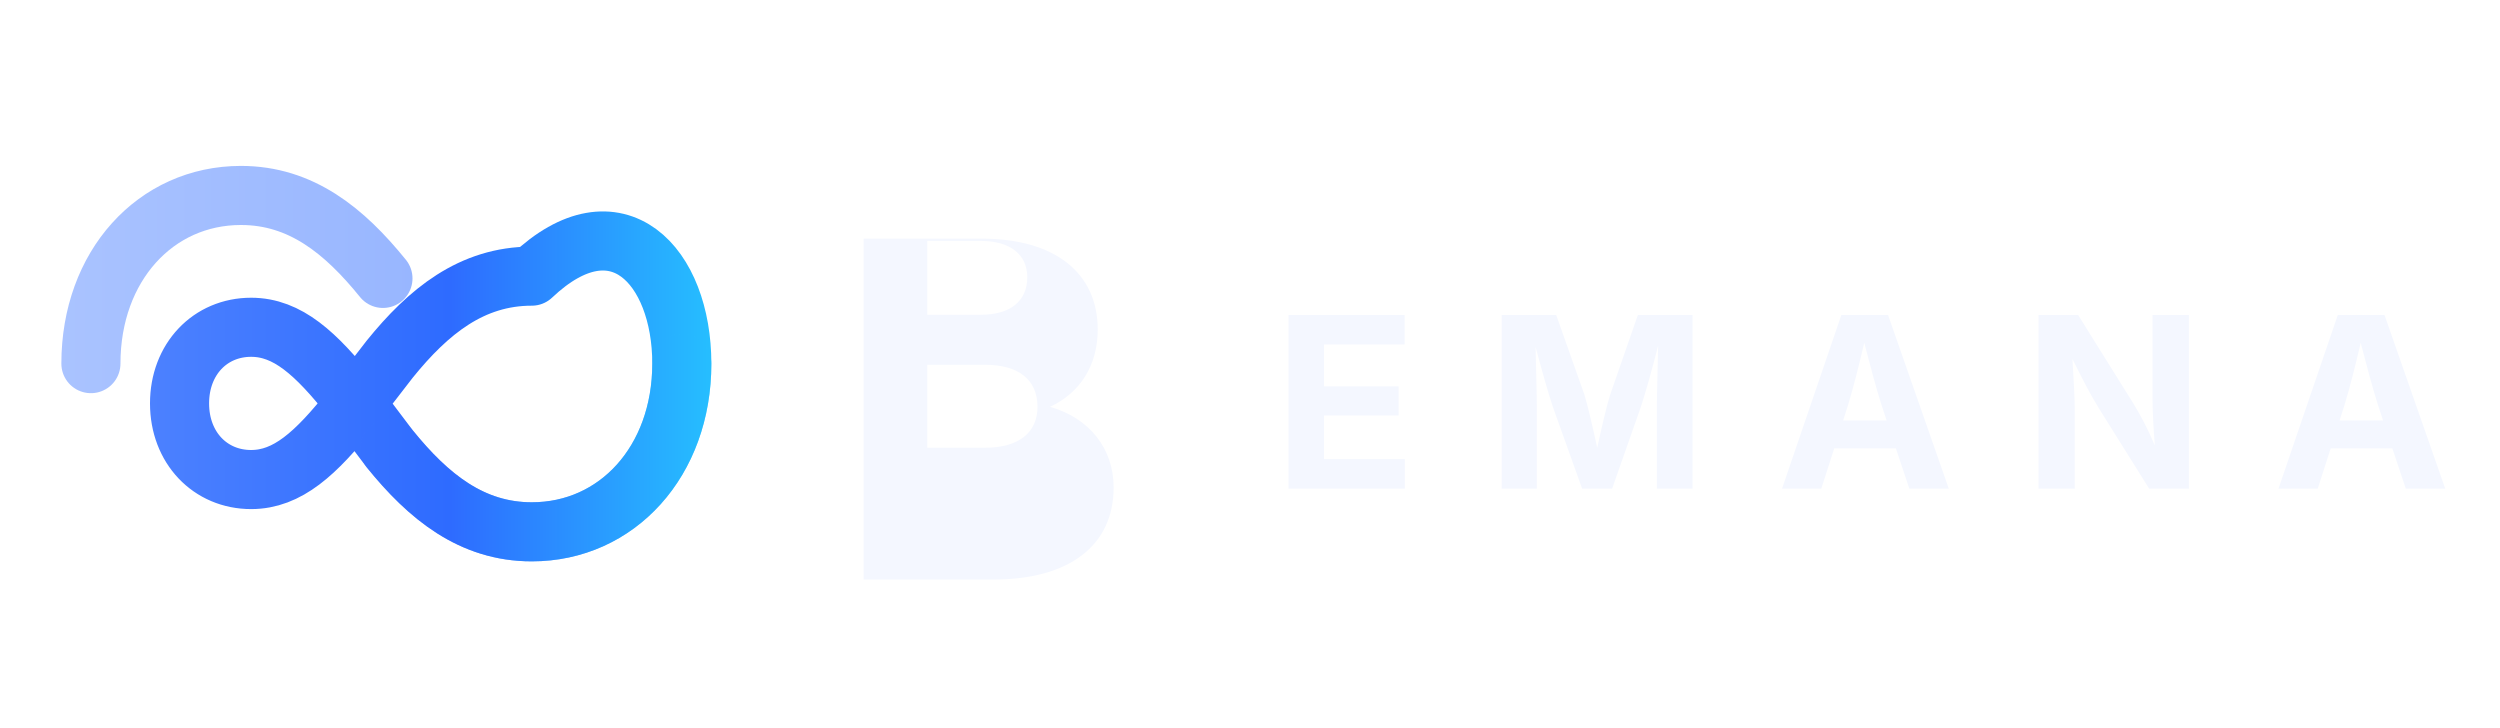
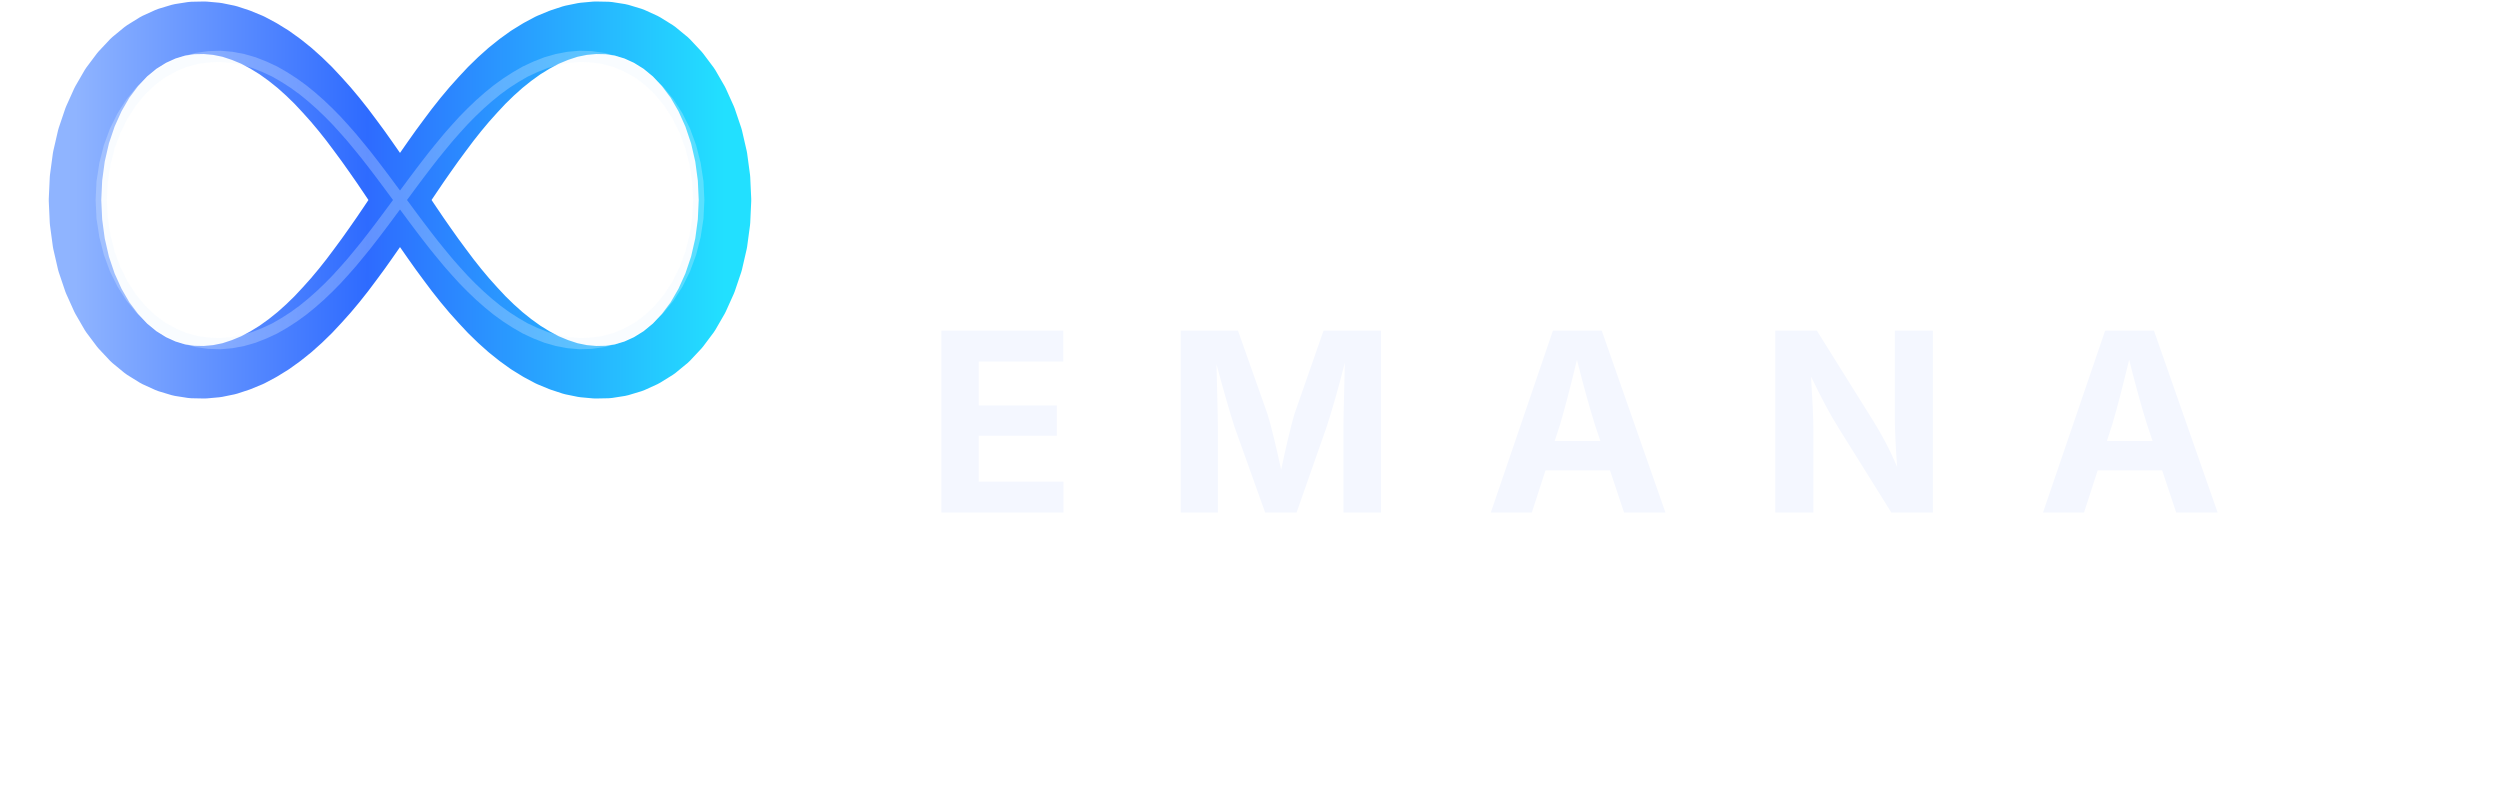
- <svg xmlns="http://www.w3.org/2000/svg" viewBox="0 0 220 64" fill="none">
+ <svg xmlns="http://www.w3.org/2000/svg" viewBox="0 0 200 64" role="img" aria-label="EMANA">
  <defs>
-     <linearGradient id="mk" x1="0" y1="32" x2="72" y2="32" gradientUnits="userSpaceOnUse">
-       <stop stop-color="#5B8CFF" />
-       <stop offset=".55" stop-color="#2E6BFF" />
+     <linearGradient id="emana" x1="6" y1="16" x2="58" y2="16" gradientUnits="userSpaceOnUse">
+       <stop offset="0" stop-color="#8FB4FF" />
+       <stop offset=".45" stop-color="#2E6BFF" />
      <stop offset="1" stop-color="#22E0FF" />
    </linearGradient>
  </defs>
-   <path d="M60 32c0 8.6-5.7 14.8-13.2 14.8-5.3 0-9.1-3.1-12.5-7.3L30.9 35c-3.1-3.9-5.6-6.2-8.8-6.2-3.6 0-6.3 2.8-6.3 6.7s2.7 6.7 6.3 6.7c3.2 0 5.7-2.3 8.8-6.2l3.4-4.4c3.4-4.2 7.2-7.3 12.5-7.3C54.3 17.2 60 23.4 60 32Z" stroke="url(#mk)" stroke-width="5.2" stroke-linejoin="round" />
-   <path d="M8 32c0-8.6 5.7-14.8 13.2-14.8 5.3 0 9.1 3.1 12.5 7.3M60 32c0 8.6-5.7 14.8-13.2 14.8-5.3 0-9.1-3.1-12.5-7.3" stroke="url(#mk)" stroke-width="5.2" stroke-linecap="round" opacity=".5" />
-   <path d="M76 44V21h10.4c6.4 0 10.2 3 10.2 8 0 3.2-1.6 5.6-4.2 6.8 3.5 1 5.6 3.7 5.6 7.1 0 5.1-3.9 8.1-10.6 8.1H76Zm5.6-4.6h5.1c2.9 0 4.6-1.3 4.6-3.6 0-2.4-1.7-3.7-4.6-3.7h-5.1v7.3Zm0-11.7h4.7c2.6 0 4.1-1.2 4.1-3.3 0-2-1.5-3.2-4.1-3.2h-4.7v6.5Z" fill="#F4F7FF" />
-   <text x="112" y="43" fill="#F4F7FF" font-family="Satoshi, Inter, system-ui, sans-serif" font-size="21" font-weight="700" letter-spacing="6">EMANA</text>
+   <path d="M58.0 16.0 L57.92 17.74 L57.69 19.45 L57.31 21.1 L56.79 22.64 L56.15 24.06 L55.41 25.34 L54.57 26.46 L53.67 27.42 L52.71 28.21 L51.71 28.83 L50.7 29.29 L49.67 29.6 L48.65 29.76 L47.63 29.78 L46.64 29.69 L45.66 29.49 L44.72 29.18 L43.8 28.8 L42.92 28.33 L42.06 27.8 L41.24 27.21 L40.44 26.57 L39.68 25.89 L38.94 25.17 L38.23 24.41 L37.54 23.64 L36.87 22.84 L36.22 22.02 L35.59 21.18 L34.97 20.34 L34.36 19.48 L33.76 18.62 L33.17 17.75 L32.58 16.87 L32.0 16.0 L31.42 15.13 L30.83 14.25 L30.24 13.38 L29.64 12.52 L29.03 11.66 L28.41 10.82 L27.78 9.98 L27.13 9.16 L26.46 8.36 L25.77 7.59 L25.06 6.83 L24.32 6.11 L23.56 5.43 L22.76 4.79 L21.94 4.2 L21.08 3.67 L20.2 3.2 L19.28 2.82 L18.34 2.51 L17.36 2.31 L16.37 2.22 L15.35 2.24 L14.33 2.4 L13.3 2.71 L12.29 3.17 L11.29 3.79 L10.33 4.58 L9.43 5.54 L8.59 6.66 L7.85 7.94 L7.21 9.36 L6.69 10.9 L6.31 12.55 L6.08 14.26 L6.0 16.0 L6.08 17.74 L6.31 19.45 L6.69 21.1 L7.21 22.64 L7.85 24.06 L8.59 25.34 L9.43 26.46 L10.33 27.42 L11.29 28.21 L12.29 28.83 L13.3 29.29 L14.33 29.6 L15.35 29.76 L16.37 29.78 L17.36 29.69 L18.34 29.49 L19.28 29.18 L20.2 28.8 L21.08 28.33 L21.94 27.8 L22.76 27.21 L23.56 26.57 L24.32 25.89 L25.06 25.17 L25.77 24.41 L26.46 23.64 L27.13 22.84 L27.78 22.02 L28.41 21.18 L29.03 20.34 L29.64 19.48 L30.24 18.62 L30.83 17.75 L31.42 16.87 L32.0 16.0 L32.58 15.13 L33.17 14.25 L33.76 13.38 L34.36 12.52 L34.97 11.66 L35.59 10.82 L36.22 9.98 L36.87 9.16 L37.54 8.36 L38.23 7.59 L38.94 6.83 L39.68 6.11 L40.44 5.43 L41.24 4.79 L42.06 4.2 L42.92 3.67 L43.8 3.2 L44.72 2.82 L45.66 2.51 L46.64 2.31 L47.63 2.22 L48.65 2.24 L49.67 2.4 L50.7 2.71 L51.71 3.17 L52.71 3.79 L53.67 4.58 L54.57 5.54 L55.41 6.66 L56.15 7.94 L56.79 9.36 L57.31 10.9 L57.69 12.55 L57.92 14.26 L58.0 16.0Z" fill="none" stroke="url(#emana)" stroke-width="4.2" stroke-linejoin="round" stroke-linecap="round" />
+   <path d="M55.9 16.0 L55.83 17.45 L55.61 18.88 L55.26 20.25 L54.79 21.53 L54.2 22.72 L53.52 23.78 L52.75 24.72 L51.92 25.52 L51.04 26.18 L50.12 26.69 L49.19 27.08 L48.24 27.33 L47.3 27.46 L46.37 27.49 L45.46 27.41 L44.56 27.24 L43.69 26.99 L42.85 26.66 L42.03 26.28 L41.25 25.83 L40.49 25.34 L39.76 24.81 L39.06 24.24 L38.38 23.64 L37.72 23.01 L37.09 22.37 L36.48 21.7 L35.88 21.02 L35.3 20.32 L34.73 19.62 L34.17 18.9 L33.62 18.18 L33.08 17.46 L32.54 16.73 L32.0 16.0 L31.46 15.27 L30.92 14.54 L30.38 13.82 L29.83 13.1 L29.27 12.38 L28.7 11.68 L28.12 10.98 L27.52 10.3 L26.91 9.63 L26.28 8.99 L25.62 8.36 L24.94 7.76 L24.24 7.19 L23.51 6.66 L22.75 6.17 L21.97 5.72 L21.15 5.34 L20.31 5.01 L19.44 4.76 L18.54 4.59 L17.63 4.51 L16.7 4.54 L15.76 4.67 L14.81 4.92 L13.88 5.31 L12.96 5.82 L12.08 6.48 L11.25 7.28 L10.48 8.22 L9.8 9.28 L9.21 10.47 L8.74 11.75 L8.39 13.12 L8.17 14.55 L8.1 16.0 L8.17 17.45 L8.39 18.88 L8.74 20.25 L9.21 21.53 L9.8 22.72 L10.48 23.78 L11.25 24.72 L12.08 25.52 L12.96 26.18 L13.88 26.69 L14.81 27.08 L15.76 27.33 L16.7 27.46 L17.63 27.49 L18.54 27.41 L19.44 27.24 L20.31 26.99 L21.15 26.66 L21.97 26.28 L22.75 25.83 L23.51 25.34 L24.24 24.81 L24.94 24.24 L25.62 23.64 L26.28 23.01 L26.91 22.37 L27.52 21.7 L28.12 21.02 L28.7 20.32 L29.27 19.62 L29.83 18.9 L30.38 18.18 L30.92 17.46 L31.46 16.73 L32.0 16.0 L32.54 15.27 L33.08 14.54 L33.62 13.82 L34.17 13.1 L34.73 12.38 L35.3 11.68 L35.88 10.98 L36.48 10.3 L37.09 9.63 L37.72 8.99 L38.38 8.36 L39.06 7.76 L39.76 7.19 L40.49 6.66 L41.25 6.17 L42.03 5.72 L42.85 5.34 L43.69 5.01 L44.56 4.76 L45.46 4.59 L46.37 4.51 L47.3 4.54 L48.24 4.67 L49.19 4.92 L50.12 5.31 L51.04 5.82 L51.92 6.48 L52.75 7.28 L53.52 8.22 L54.2 9.28 L54.79 10.47 L55.26 11.75 L55.61 13.12 L55.83 14.55 L55.9 16.0Z" fill="none" stroke="#EAF4FF" stroke-opacity=".28" stroke-width=".9" stroke-linejoin="round" />
+   <text x="74" y="41" fill="#F4F7FF" font-family="Satoshi, Inter, system-ui, sans-serif" font-size="20" font-weight="700" letter-spacing="7">EMANA</text>
</svg>
